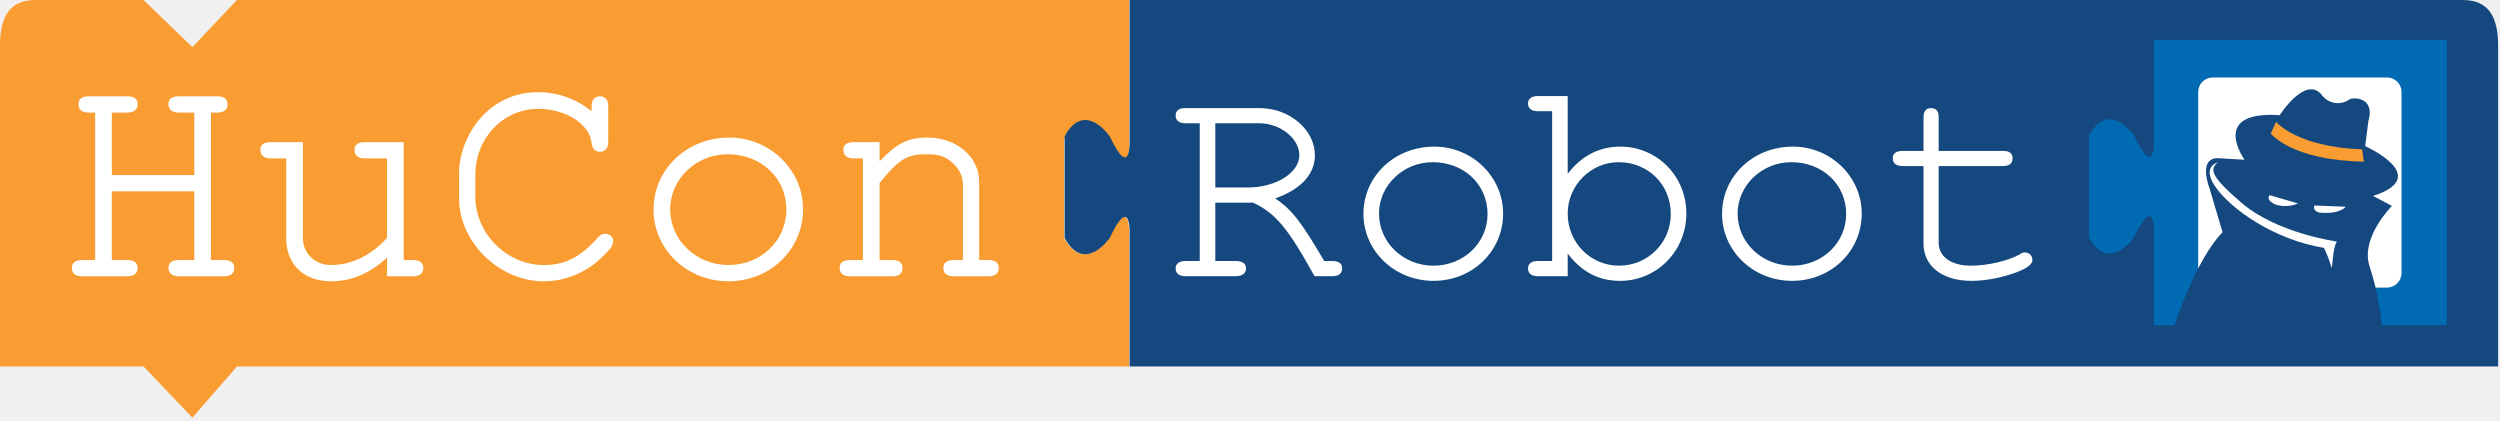
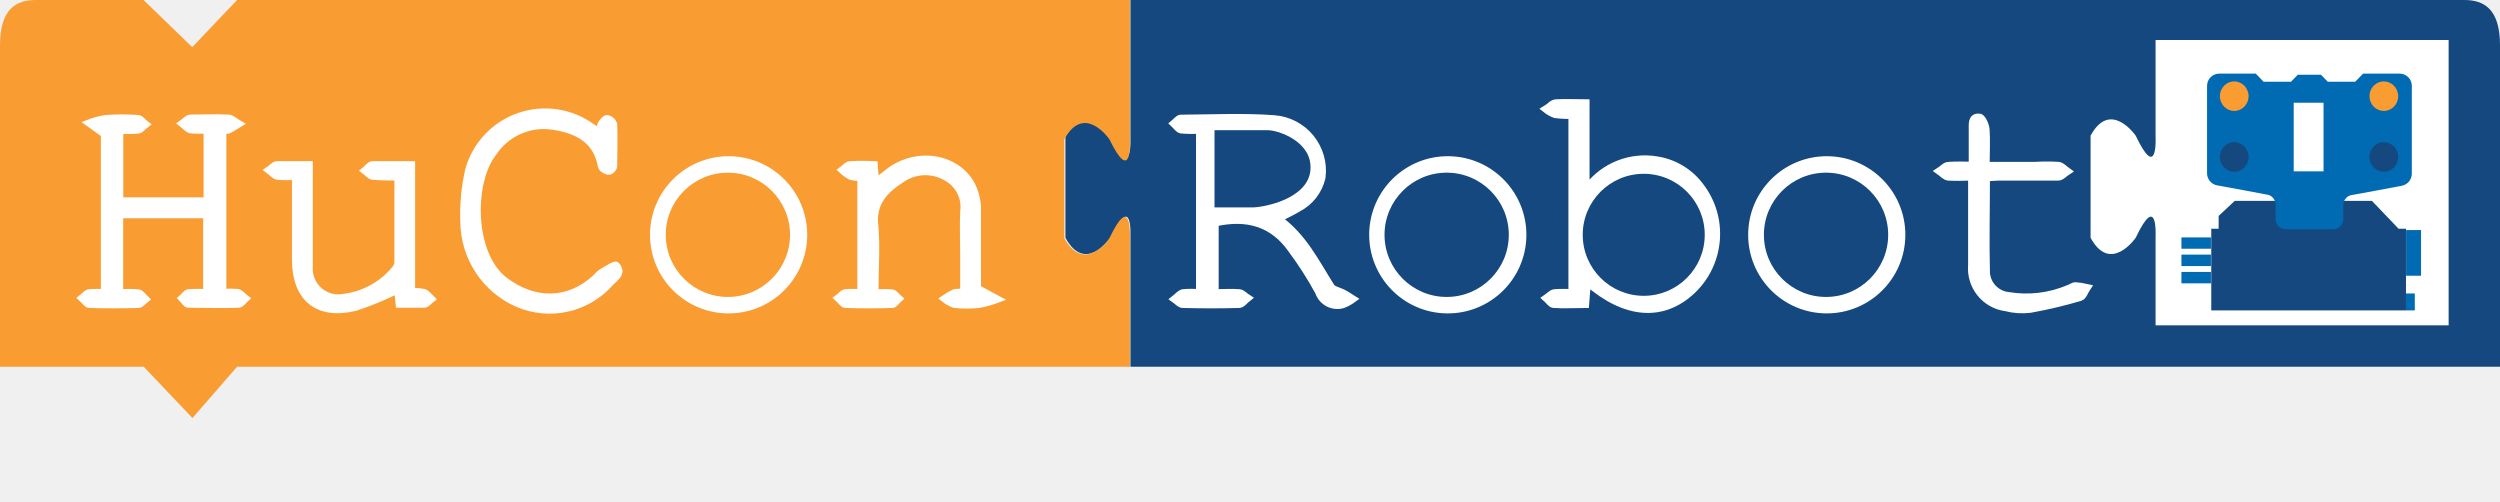
- <svg xmlns="http://www.w3.org/2000/svg" width="100%" height="100%" viewBox="0 0 244 41" version="1.1" xml:space="preserve" style="fill-rule:evenodd;clip-rule:evenodd;stroke-linejoin:round;stroke-miterlimit:1.414;">
-   <path d="M23.123,35.77L18.775,40.764L14.017,35.77L0,35.77L0,4.42C0,0.883 1.558,0 3.48,0L14.017,0L18.775,4.6L23.123,0L110.198,0L110.198,13.776C110.198,13.776 110.402,18.106 108.254,13.587C108.254,13.587 105.798,10.01 103.854,13.587L103.854,23.225C105.797,26.802 108.254,23.225 108.254,23.225C110.402,18.707 110.198,23.037 110.198,23.037L110.198,35.77L23.123,35.77Z" style="fill:rgb(249,157,51);fill-rule:nonzero;" />
-   <path d="M110.251,35.77L110.251,23.037C110.251,23.037 110.456,18.707 108.307,23.225C108.307,23.225 105.852,26.802 103.907,23.225L103.907,13.304C105.851,9.727 108.307,13.304 108.307,13.304C110.456,17.822 110.251,13.492 110.251,13.492L110.251,0L240.336,0C242.259,0 243.816,0.883 243.816,4.42L243.816,35.77L110.251,35.77Z" style="fill:rgb(20,72,126);fill-rule:nonzero;" />
-   <path d="M210.232,31.731L210.232,22.967C210.232,22.967 210.436,18.637 208.288,23.155C208.288,23.155 205.832,26.732 203.888,23.155L203.888,13.234C205.832,9.657 208.288,13.234 208.288,13.234C210.436,17.752 210.232,13.422 210.232,13.422L210.232,3.898L238.806,3.898L238.806,31.731L210.232,31.731Z" style="fill:rgb(0,106,179);fill-rule:nonzero;" />
-   <path d="M234.387,8.977C234.387,8.195 233.752,7.56 232.969,7.56L215.962,7.56C215.179,7.56 214.544,8.195 214.544,8.977L214.544,26.653C214.544,27.435 215.179,28.07 215.962,28.07L232.969,28.07C233.752,28.07 234.387,27.435 234.387,26.653L234.387,8.977Z" style="fill:white;" />
-   <g transform="matrix(2.43025,0,0,2.43025,-226.814,-17.6816)">
-     <text x="140.089px" y="18.368px" style="font-family:'Courier';font-size:12px;fill:white;">Robot</text>
+ <svg xmlns="http://www.w3.org/2000/svg" viewBox="0 0 243.82 48.92">
+   <defs>
+     <style>.cls-1{fill:none;}.cls-2{fill:#14487e;}.cls-3,.cls-7{fill:#fff;}.cls-4{fill:#f99d33;}.cls-5{clip-path:url(#clip-path);}.cls-6{fill:#006ab3;}.cls-7{stroke:#fff;stroke-miterlimit:10;stroke-width:0.71px;}</style>
+     <clipPath id="clip-path" transform="translate(0)">
+       <rect class="cls-1" x="211.28" y="5.36" width="26.37" height="24.91" rx="1.8" />
+     </clipPath>
+   </defs>
+   <g id="HG">
+     <path class="cls-2" d="M110.25,35.77V23s.21-4.33-1.94.19c0,0-2.46,3.57-4.4,0V13.3c1.94-3.57,4.4,0,4.4,0,2.15,4.52,1.94.19,1.94.19V0H240.34c1.92,0,3.48.88,3.48,4.42V35.77Z" transform="translate(0)" />
+     <path class="cls-3" d="M210.23,31.73V23s.21-4.33-1.94.19c0,0-2.46,3.57-4.4,0V13.23c1.94-3.57,4.4,0,4.4,0,2.15,4.52,1.94.19,1.94.19V3.9h28.58V31.73Z" transform="translate(0)" />
+     <rect class="cls-3" x="211.28" y="5.36" width="26.37" height="24.91" rx="1.8" />
+     <path class="cls-4" d="M23.12,35.77l-4.35,5-4.75-5H0V4.42C0,.88,1.56,0,3.48,0H14l4.75,4.6L23.12,0H110.2V13.78s.2,4.33-2-.19c0,0-2.45-3.58-4.4,0v9.64c2,3.57,4.4,0,4.4,0,2.15-4.52,2-.19,2-.19V35.77Z" transform="translate(0)" />
+     <g class="cls-5">
+       <polygon class="cls-2" points="231.05 48.87 233.93 44.65 233.93 48.92 234.65 48.92 234.65 22.31 233.93 22.31 231.33 19.59 217.95 19.59 216.38 21.06 216.38 22.31 215.66 22.31 215.66 48.87 231.05 48.87" />
+       <path class="cls-6" d="M224.1,7.29l-.66.68h-2.68L220,7.18h-3.58a1.19,1.19,0,0,0-1.17,1.21v8.5a1.2,1.2,0,0,0,1,1.19s4.92.9,5,.93a1,1,0,0,1,.68.95v1.4a1,1,0,0,0,1,1h4.61a1,1,0,0,0,1-1V20a1,1,0,0,1,.68-.95c.09,0,5-.93,5-.93a1.2,1.2,0,0,0,1-1.19V8.39a1.19,1.19,0,0,0-1.17-1.21h-3.58l-.77.79h-2.68l-.66-.68Z" transform="translate(0)" />
+       <rect class="cls-3" x="223.69" y="10.02" width="2.91" height="6.69" transform="translate(450.3 26.73) rotate(180)" />
+       <ellipse class="cls-4" cx="217.9" cy="9.38" rx="1.4" ry="1.44" />
+       <ellipse class="cls-2" cx="217.9" cy="15.31" rx="1.4" ry="1.44" />
+       <ellipse class="cls-4" cx="232.49" cy="9.38" rx="1.4" ry="1.44" />
+       <ellipse class="cls-2" cx="232.49" cy="15.31" rx="1.4" ry="1.44" />
+       <polyline class="cls-6" points="234.66 22.44 236.12 22.44 236.12 26.89 234.66 26.89" />
+       <polyline class="cls-6" points="234.65 28.62 235.51 28.62 235.51 35.71 234.65 35.71" />
+       <path class="cls-6" d="M234.65,35.94h.84v.92h.19a.36.36,0,0,1,.36.37V38.5a.37.37,0,0,1-.36.37h-.19v1h-.84" transform="translate(0)" />
+       <polyline class="cls-6" points="215.66 32.18 214.94 32.18 214.94 35.23 215.66 35.23" />
+       <polyline class="cls-6" points="215.63 23.15 212.75 23.15 212.75 24.26 215.63 24.26" />
+       <polyline class="cls-6" points="215.63 24.83 212.75 24.83 212.75 25.95 215.63 25.95" />
+       <polyline class="cls-6" points="215.63 26.52 212.75 26.52 212.75 27.63 215.63 27.63" />
+     </g>
  </g>
-   <g transform="matrix(2.60189,0,0,2.60189,-46.5828,-16.1085)">
-     <text x="20.02px" y="16.552px" style="font-family:'Courier';font-size:12px;fill:white;">HuCon</text>
-   </g>
-   <g>
-     <path d="M211.342,34.632C211.342,34.632 213.541,26.238 216.92,22.655L215.641,18.356C215.641,18.356 214.463,15.387 216.51,15.438L219.069,15.592C219.069,15.592 215.589,10.781 222.499,11.241C222.499,11.241 224.993,7.325 226.593,9.245C226.956,9.76 227.548,10.067 228.178,10.067C228.583,10.067 228.977,9.941 229.307,9.705C229.636,9.47 231.866,9.449 231.149,11.855L230.842,14.262C230.842,14.262 237.497,17.231 231.61,19.124L233.453,20.096C233.453,20.096 230.382,23.167 231.252,25.932C232.17,28.739 232.619,31.679 232.582,34.633L211.342,34.632Z" style="fill:rgb(20,72,126);fill-rule:nonzero;" />
-     <path d="M227.566,26.136C227.624,26.339 227.67,24.14 228.079,23.576C228.079,23.576 222.227,22.776 218.762,19.789C215.974,17.383 215.538,16.563 216.459,15.847C216.459,15.847 214.772,16.253 216.307,18.352C217.842,20.451 221.906,23.374 226.821,24.193C227.123,24.818 227.373,25.468 227.566,26.136Z" style="fill:white;fill-rule:nonzero;" />
-     <path d="M222.141,11.906L221.629,13.032C221.629,13.032 223.651,15.668 230.714,15.771L230.535,14.568C230.535,14.568 224.854,14.569 222.141,11.906Z" style="fill:rgb(249,157,51);fill-rule:nonzero;" />
-     <path d="M225.88,20.059L228.948,20.175C228.948,20.175 228.427,20.927 226.401,20.754C226.401,20.754 225.707,20.638 225.88,20.059Z" style="fill:white;fill-rule:nonzero;" />
-     <path d="M224.29,19.856L221.512,19.047C221.512,19.047 221.079,19.481 222.033,19.944C222.77,20.192 223.574,20.161 224.29,19.856Z" style="fill:white;fill-rule:nonzero;" />
+   <g id="Text-Pfade">
+     <path class="cls-7" d="M11.67,19.6V12.68a11.11,11.11,0,0,0,1.75,0c.28,0,.52-.35.78-.55-.25-.19-.49-.55-.75-.56a21.66,21.66,0,0,0-3.12,0A7.69,7.69,0,0,0,8.69,12l1.5,1.08V28.56a9.24,9.24,0,0,0-1.5,0c-.25.05-.46.33-.69.51.24.21.46.6.7.61q2.4.07,4.8,0c.23,0,.46-.33.69-.5-.23-.21-.44-.57-.7-.61a11,11,0,0,0-1.83,0V20.93h8.51v7.63a11.26,11.26,0,0,0-1.76,0c-.23,0-.43.34-.65.53.2.2.4.57.6.57,1.64,0,3.28.06,4.91,0,.23,0,.45-.36.67-.55-.26-.2-.48-.51-.76-.57a7.93,7.93,0,0,0-1.46,0V12.72a1.71,1.71,0,0,0,.56-.05c.35-.17.67-.39,1-.59-.33-.19-.67-.53-1-.55-1.24-.07-2.48,0-3.72,0-.27,0-.52.34-.78.52.27.21.51.54.81.6a8.74,8.74,0,0,0,1.62,0V19.6Z" transform="translate(0)" />
+     <path class="cls-7" d="M117,12.68V28.56a8.75,8.75,0,0,0-1.63,0c-.3.07-.55.4-.82.61.26.18.52.51.79.51,1.84.05,3.68.05,5.51,0,.28,0,.55-.39.83-.61-.27-.17-.52-.48-.81-.51-.78-.07-1.56,0-2.37,0V21.73c3.1-.69,5.64,0,7.47,2.61a34.4,34.4,0,0,1,2.64,4.13,1.92,1.92,0,0,0,2.34,1.24,4.13,4.13,0,0,0,1-.54c-.32-.2-.64-.43-1-.61s-.94-.29-1.14-.6c-1.48-2.35-2.71-4.89-5.16-6.64.75-.38,1.35-.64,1.93-1a4.53,4.53,0,0,0,2.34-3,5.08,5.08,0,0,0-4.66-5.73c-3-.22-6.07-.07-9.1-.05-.23,0-.46.33-.68.51.23.21.44.56.7.61A11.08,11.08,0,0,0,117,12.68Z" transform="translate(0)" />
+     <path class="cls-7" d="M153.32,11.24V28.56a12.15,12.15,0,0,0-1.72,0c-.29.05-.54.34-.8.52.24.21.46.58.72.6,1,.07,2.06,0,3.11,0l.17-2.17c3.74,3.26,7.39,3.51,10.25.8a7.61,7.61,0,0,0,.77-10.15,6.54,6.54,0,0,0-4.21-2.55,7,7,0,0,0-6.71,2.6l-.23-.17v-8c-1.08,0-2-.06-2.91,0-.34,0-.64.4-1,.61a3.19,3.19,0,0,0,.91.51A10.65,10.65,0,0,0,153.32,11.24Z" transform="translate(0)" />
+     <path class="cls-7" d="M58.52,12.92c-.33-.21-.57-.35-.79-.5a7.73,7.73,0,0,0-12,4.13,19.17,19.17,0,0,0-.48,5.1,8.77,8.77,0,0,0,5.22,7.94,7.88,7.88,0,0,0,9.08-2.07c.44-.45,1.22-.92.53-1.64-.11-.12-1,.46-1.48.75a2.83,2.83,0,0,0-.43.42c-2.65,2.53-6.11,2.52-9,.29-3.28-2.53-3.34-9.58-1.06-12.47a5.92,5.92,0,0,1,5.82-2.57c2.25.34,4.25,1.23,4.73,3.89,0,.21.41.46.66.5s.52-.32.52-.51c0-1.35.06-2.71,0-4.07a.85.85,0,0,0-.62-.54c-.21,0-.46.34-.6.58A2.21,2.21,0,0,0,58.52,12.92Z" transform="translate(0)" />
+     <path class="cls-7" d="M95.32,28.13c0-2.44,0-5.15,0-7.86a5.16,5.16,0,0,0-.65-2.37c-1.5-2.57-5.13-3.14-7.79-1.28-.47.34-.91.72-1.5,1.18l-.13-1.73a22.15,22.15,0,0,0-2.32,0c-.28,0-.53.33-.79.52a4,4,0,0,0,.83.6,3.34,3.34,0,0,0,1,.1V28.56a9.55,9.55,0,0,0-1.53,0c-.25.05-.46.34-.69.51.24.21.47.6.71.61,1.52.05,3,.05,4.56,0,.22,0,.42-.36.64-.55-.22-.19-.41-.51-.65-.55a10.38,10.38,0,0,0-1.69,0c0-2.27.17-4.36,0-6.41C85,19.78,86.29,18.49,88,17.41a4.07,4.07,0,0,1,4.34-.1A3.29,3.29,0,0,1,94,20.65c-.06,1.43,0,2.87,0,4.31v3.59a3.09,3.09,0,0,0-.9,0,7.31,7.31,0,0,0-1,.58,3.29,3.29,0,0,0,1,.55,11.23,11.23,0,0,0,2.39,0,11.23,11.23,0,0,0,1.78-.5Z" transform="translate(0)" />
+     <path class="cls-7" d="M71.06,30.21a7.31,7.31,0,1,0,0-14.62,7.31,7.31,0,1,0,0,14.62Z" transform="translate(0)" />
+     <path class="cls-7" d="M141.09,30.21a7.31,7.31,0,0,0,.22-14.62,7.31,7.31,0,1,0-.22,14.62Z" transform="translate(0)" />
+     <path class="cls-7" d="M178.12,30.21a7.31,7.31,0,0,0,.08-14.62,7.31,7.31,0,1,0-.08,14.62Z" transform="translate(0)" />
+     <path class="cls-7" d="M38.82,17.24c0,2.89,0,5.64,0,8.39a1.13,1.13,0,0,1-.28.63A7.67,7.67,0,0,1,33.61,29a2.86,2.86,0,0,1-3.46-3c0-1.36,0-2.72,0-4.08V16.07c-1.14,0-2.14,0-3.12,0-.28,0-.53.34-.8.52.28.21.54.54.84.59a10.07,10.07,0,0,0,1.76,0v8.15c0,3.75,2.19,5.54,5.84,4.63a30.33,30.33,0,0,0,4.12-1.7l.15,1.4c.84,0,1.64,0,2.43,0,.24,0,.46-.33.69-.5-.23-.22-.43-.52-.7-.62a5,5,0,0,0-1.23-.1V16.07c-1.33,0-2.56,0-3.79,0-.26,0-.5.37-.75.57.25.19.5.52.77.54A24.56,24.56,0,0,0,38.82,17.24Z" transform="translate(0)" />
+     <path class="cls-7" d="M192.3,17.24c0,3,0,5.78,0,8.61A3.85,3.85,0,0,0,195.64,30a6.39,6.39,0,0,0,2.38.15A45.72,45.72,0,0,0,202.87,29c.3-.08.46-.62.68-.95a7.47,7.47,0,0,0-1.14-.17c-.22,0-.43.19-.66.26a10.6,10.6,0,0,1-5.86.7,2.41,2.41,0,0,1-2.17-2.24c-.08-3.07,0-6.14,0-9.28.43,0,.78-.06,1.13-.06,2,0,3.92,0,5.88,0,.31,0,.6-.36.9-.55-.29-.2-.56-.54-.87-.57a19.25,19.25,0,0,0-2.28,0h-4.79c0-1.28.07-2.36,0-3.43,0-.46-.37-1.25-.63-1.27-.81-.09-.69.67-.7,1.21,0,1.14,0,2.29,0,3.49a21.72,21.72,0,0,0-2.31,0c-.32,0-.61.36-.91.55.29.2.56.54.87.57A20.1,20.1,0,0,0,192.3,17.24Z" transform="translate(0)" />
+     <circle class="cls-2" cx="141.09" cy="22.9" r="6.06" />
+     <circle class="cls-4" cx="70.99" cy="22.9" r="6.06" />
+     <circle class="cls-2" cx="178.09" cy="22.9" r="6.06" />
+     <circle class="cls-2" cx="160.31" cy="22.9" r="5.95" />
+     <path class="cls-2" d="M118.45,12.7v7.53h3.67c1.15,0,5.42-.83,5.68-3.61s-3.07-3.89-4.09-3.92Z" transform="translate(0)" />
  </g>
</svg>
